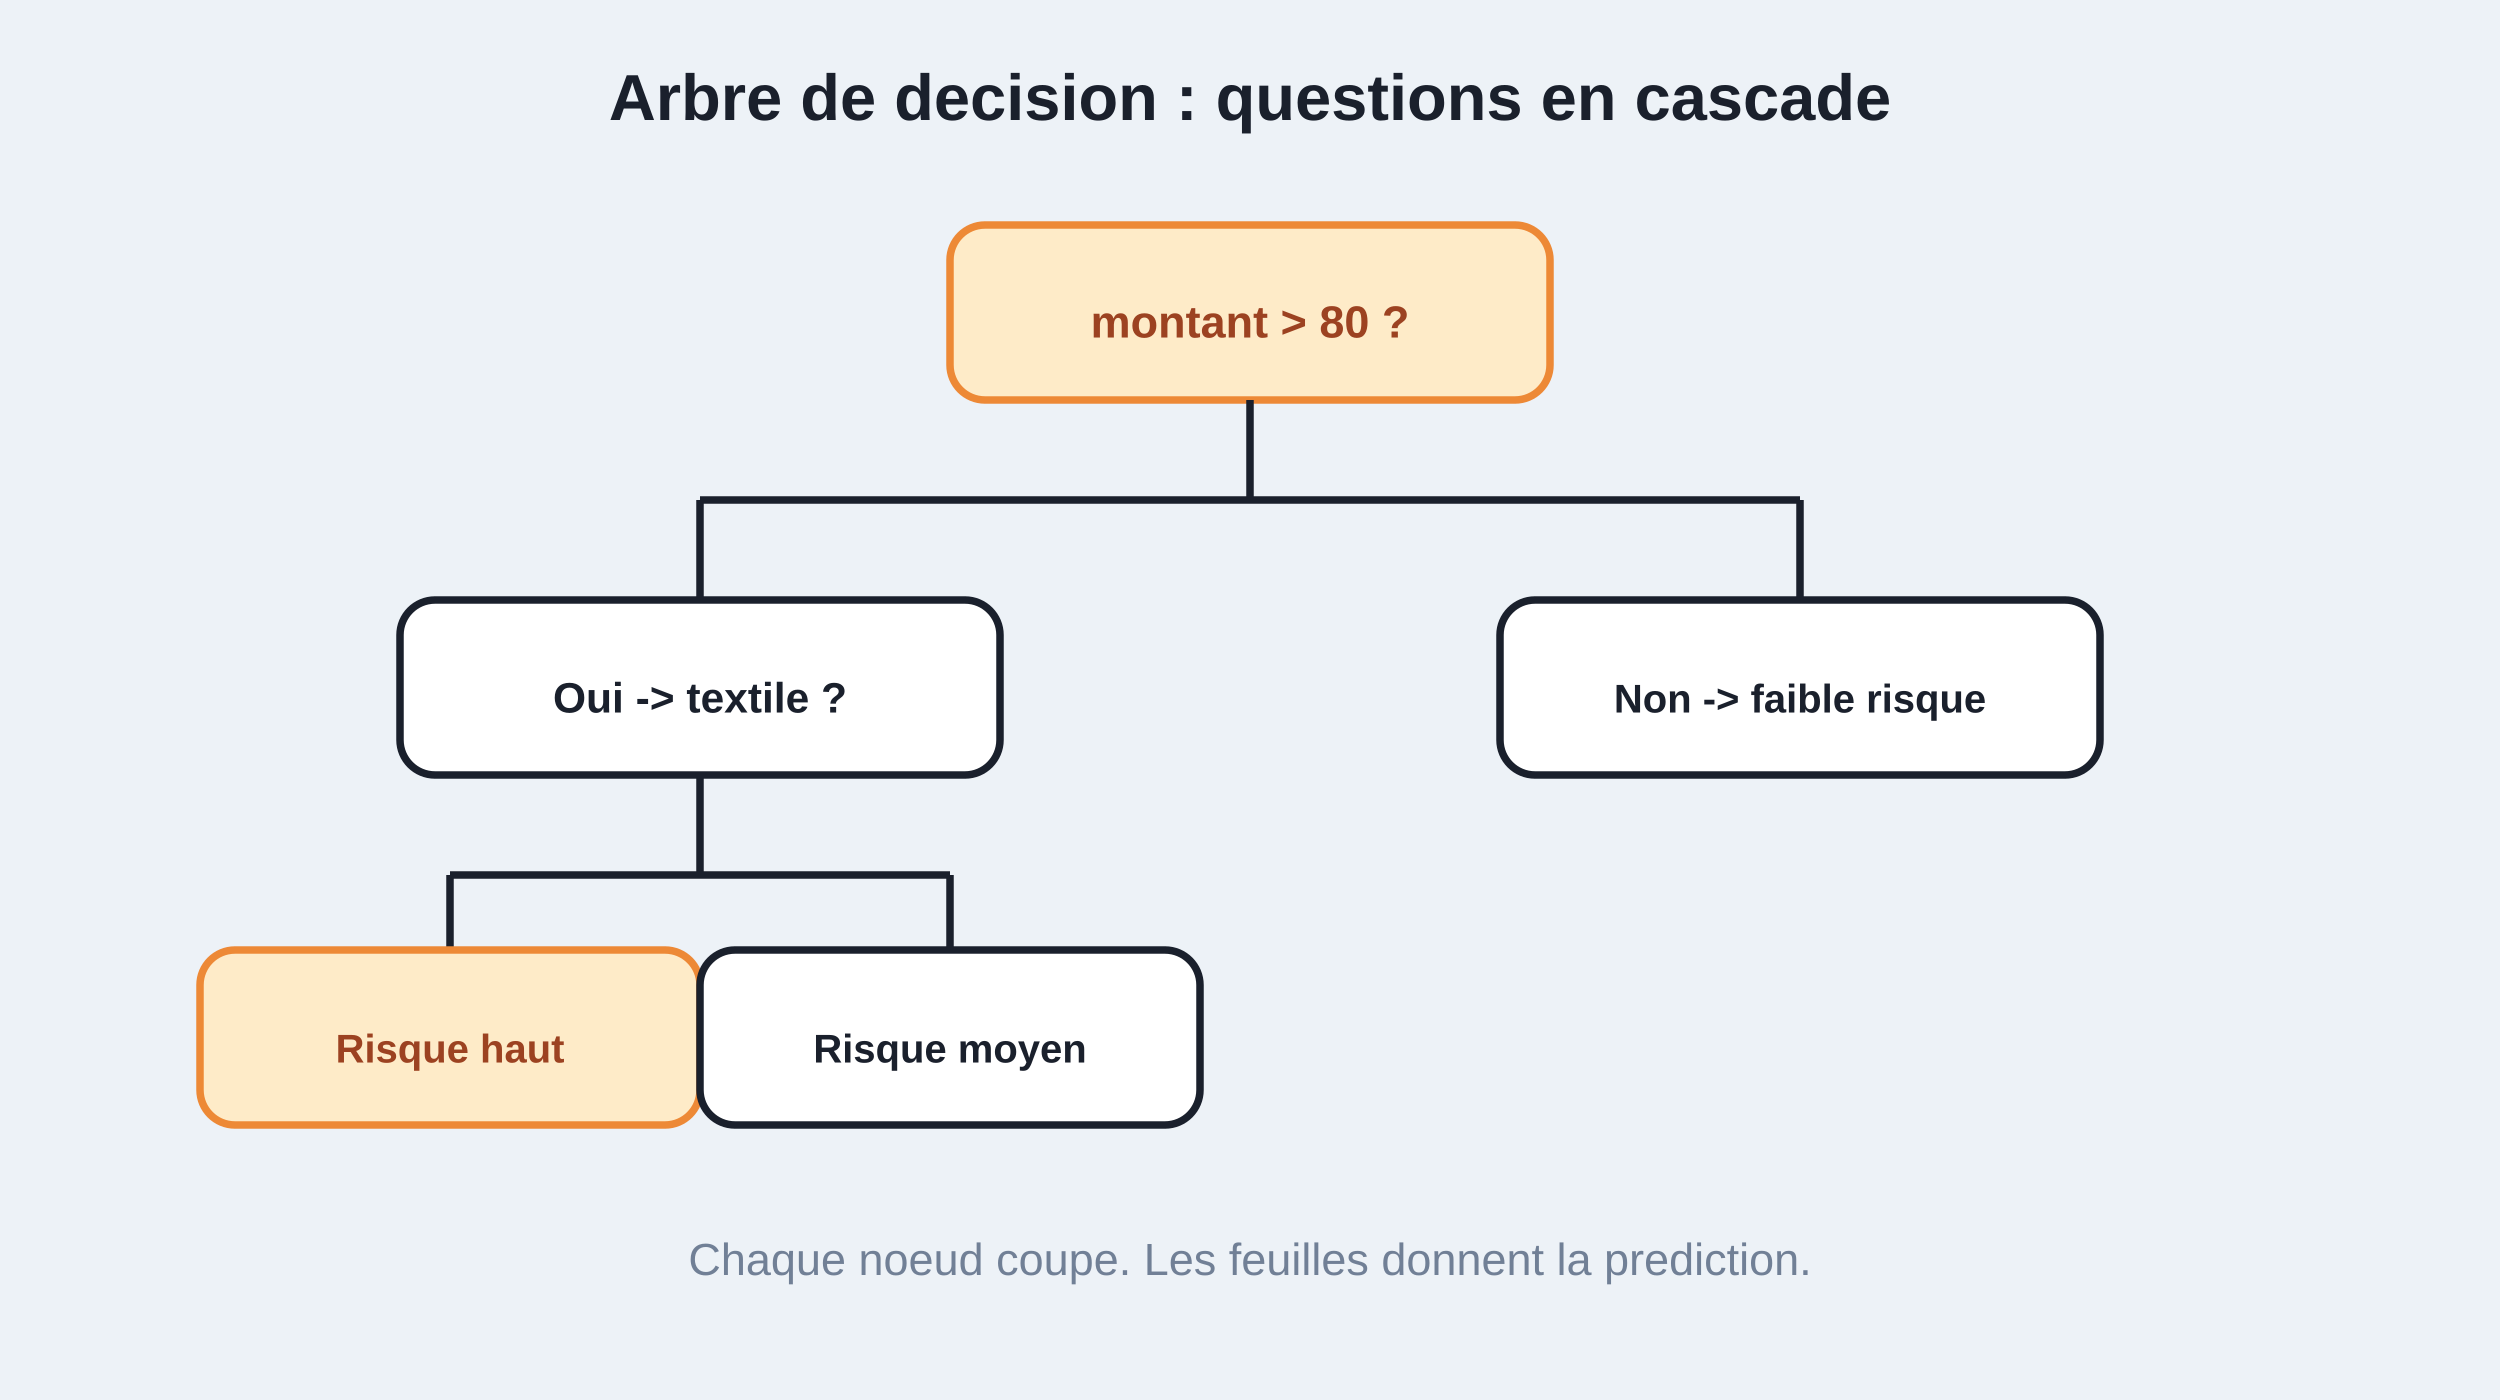
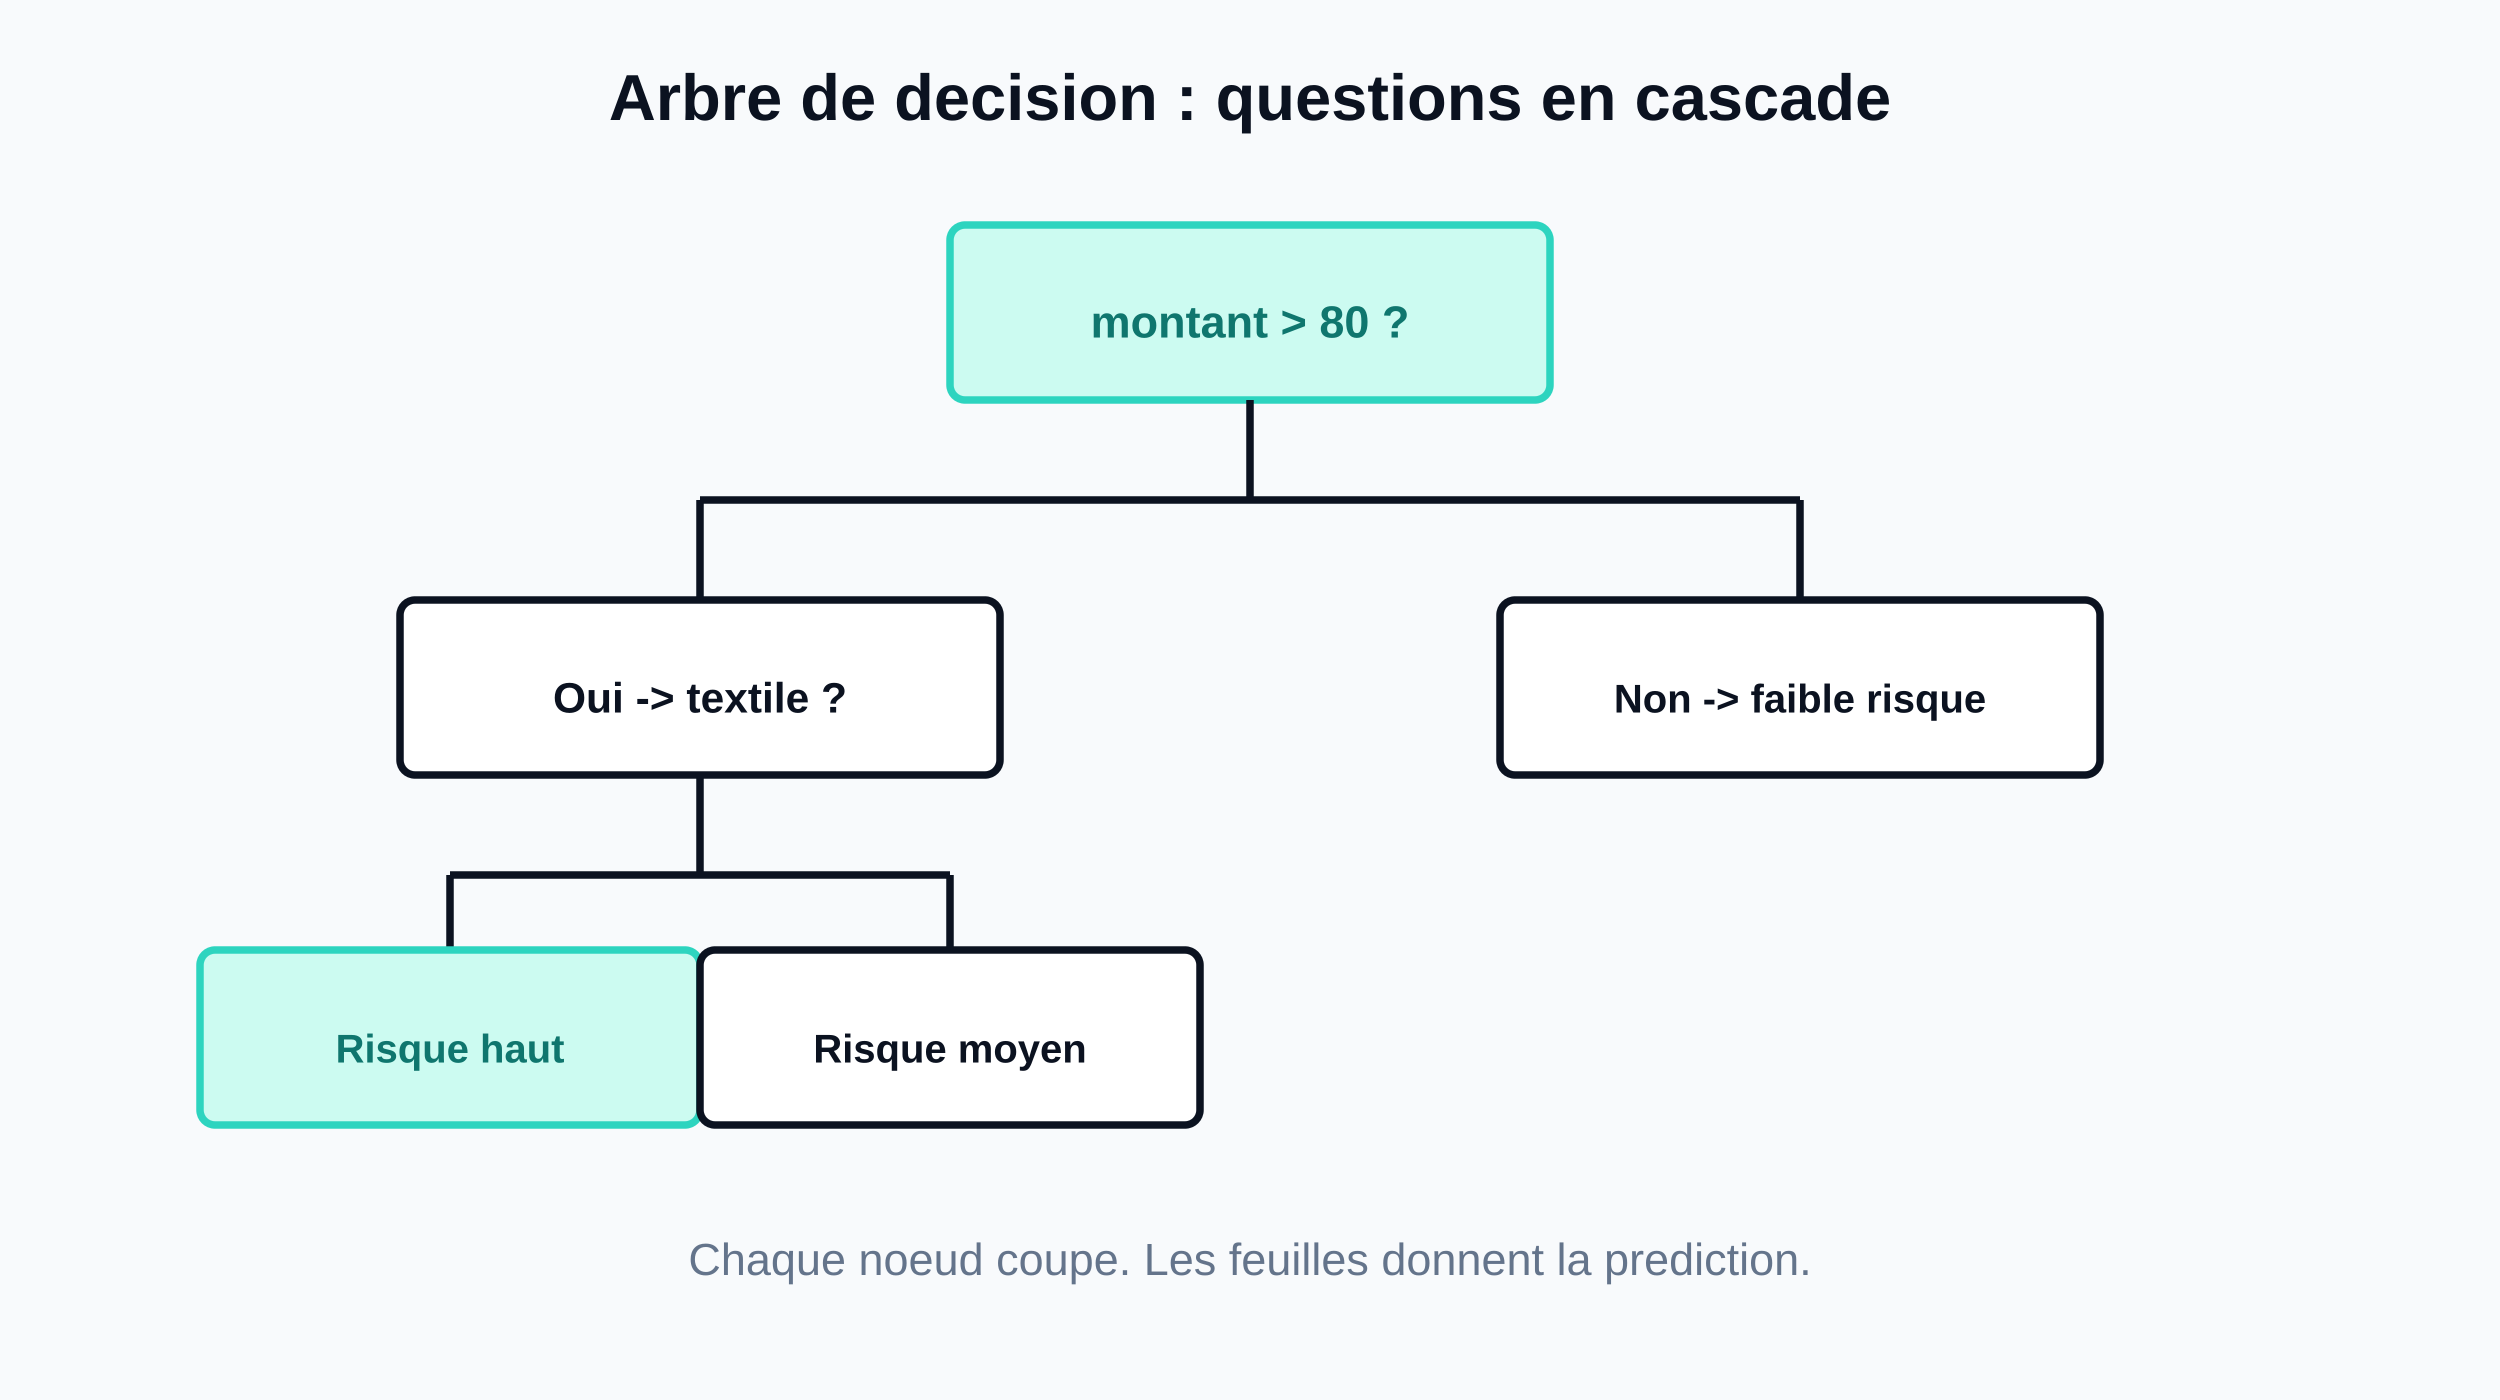
<svg xmlns="http://www.w3.org/2000/svg" width="1000" height="560" viewBox="0 0 1000 560">
-   <rect width="1000" height="560" fill="#edf2f7" />
-   <text x="500" y="48" text-anchor="middle" font-family="Segoe UI, Arial, sans-serif" font-size="26" fill="#1a202c" font-weight="700">Arbre de decision : questions en cascade</text>
-   <rect x="380" y="90" width="240" height="70" rx="14" fill="#feebc8" stroke="#ed8936" stroke-width="3" />
-   <text x="500" y="135" text-anchor="middle" font-family="Segoe UI, Arial, sans-serif" font-size="18" fill="#9c4221" font-weight="700">montant &gt; 80 ?</text>
-   <line x1="500" y1="160" x2="500" y2="200" stroke="#1a202c" stroke-width="3" />
-   <line x1="280" y1="200" x2="720" y2="200" stroke="#1a202c" stroke-width="3" />
-   <line x1="280" y1="200" x2="280" y2="240" stroke="#1a202c" stroke-width="3" />
-   <line x1="720" y1="200" x2="720" y2="240" stroke="#1a202c" stroke-width="3" />
-   <rect x="160" y="240" width="240" height="70" rx="14" fill="#ffffff" stroke="#1a202c" stroke-width="3" />
-   <text x="280" y="285" text-anchor="middle" font-family="Segoe UI, Arial, sans-serif" font-size="17" fill="#1a202c" font-weight="700">Oui -&gt; textile ?</text>
-   <rect x="600" y="240" width="240" height="70" rx="14" fill="#ffffff" stroke="#1a202c" stroke-width="3" />
-   <text x="720" y="285" text-anchor="middle" font-family="Segoe UI, Arial, sans-serif" font-size="16" fill="#1a202c" font-weight="700">Non -&gt; faible risque</text>
-   <line x1="280" y1="310" x2="280" y2="350" stroke="#1a202c" stroke-width="3" />
-   <line x1="180" y1="350" x2="380" y2="350" stroke="#1a202c" stroke-width="3" />
-   <line x1="180" y1="350" x2="180" y2="380" stroke="#1a202c" stroke-width="3" />
-   <line x1="380" y1="350" x2="380" y2="380" stroke="#1a202c" stroke-width="3" />
-   <rect x="80" y="380" width="200" height="70" rx="14" fill="#feebc8" stroke="#ed8936" stroke-width="3" />
-   <text x="180" y="425" text-anchor="middle" font-family="Segoe UI, Arial, sans-serif" font-size="16" fill="#9c4221" font-weight="700">Risque haut</text>
-   <rect x="280" y="380" width="200" height="70" rx="14" fill="#ffffff" stroke="#1a202c" stroke-width="3" />
-   <text x="380" y="425" text-anchor="middle" font-family="Segoe UI, Arial, sans-serif" font-size="16" fill="#1a202c" font-weight="700">Risque moyen</text>
-   <text x="500" y="510" text-anchor="middle" font-family="Segoe UI, Arial, sans-serif" font-size="18" fill="#718096" font-weight="400">Chaque noeud coupe. Les feuilles donnent la prediction.</text>
+   <rect width="1000" height="560" fill="#f8fafc" />
+   <text x="500" y="48" text-anchor="middle" font-family="Segoe UI, Arial, sans-serif" font-size="26" fill="#0b1220" font-weight="700">Arbre de decision : questions en cascade</text>
+   <rect x="380" y="90" width="240" height="70" rx="6" fill="#ccfbf1" stroke="#2dd4bf" stroke-width="3" />
+   <text x="500" y="135" text-anchor="middle" font-family="Segoe UI, Arial, sans-serif" font-size="18" fill="#0f766e" font-weight="700">montant &gt; 80 ?</text>
+   <line x1="500" y1="160" x2="500" y2="200" stroke="#0b1220" stroke-width="3" />
+   <line x1="280" y1="200" x2="720" y2="200" stroke="#0b1220" stroke-width="3" />
+   <line x1="280" y1="200" x2="280" y2="240" stroke="#0b1220" stroke-width="3" />
+   <line x1="720" y1="200" x2="720" y2="240" stroke="#0b1220" stroke-width="3" />
+   <rect x="160" y="240" width="240" height="70" rx="6" fill="#ffffff" stroke="#0b1220" stroke-width="3" />
+   <text x="280" y="285" text-anchor="middle" font-family="Segoe UI, Arial, sans-serif" font-size="17" fill="#0b1220" font-weight="700">Oui -&gt; textile ?</text>
+   <rect x="600" y="240" width="240" height="70" rx="6" fill="#ffffff" stroke="#0b1220" stroke-width="3" />
+   <text x="720" y="285" text-anchor="middle" font-family="Segoe UI, Arial, sans-serif" font-size="16" fill="#0b1220" font-weight="700">Non -&gt; faible risque</text>
+   <line x1="280" y1="310" x2="280" y2="350" stroke="#0b1220" stroke-width="3" />
+   <line x1="180" y1="350" x2="380" y2="350" stroke="#0b1220" stroke-width="3" />
+   <line x1="180" y1="350" x2="180" y2="380" stroke="#0b1220" stroke-width="3" />
+   <line x1="380" y1="350" x2="380" y2="380" stroke="#0b1220" stroke-width="3" />
+   <rect x="80" y="380" width="200" height="70" rx="6" fill="#ccfbf1" stroke="#2dd4bf" stroke-width="3" />
+   <text x="180" y="425" text-anchor="middle" font-family="Segoe UI, Arial, sans-serif" font-size="16" fill="#0f766e" font-weight="700">Risque haut</text>
+   <rect x="280" y="380" width="200" height="70" rx="6" fill="#ffffff" stroke="#0b1220" stroke-width="3" />
+   <text x="380" y="425" text-anchor="middle" font-family="Segoe UI, Arial, sans-serif" font-size="16" fill="#0b1220" font-weight="700">Risque moyen</text>
+   <text x="500" y="510" text-anchor="middle" font-family="Segoe UI, Arial, sans-serif" font-size="18" fill="#64748b" font-weight="400">Chaque noeud coupe. Les feuilles donnent la prediction.</text>
</svg>
